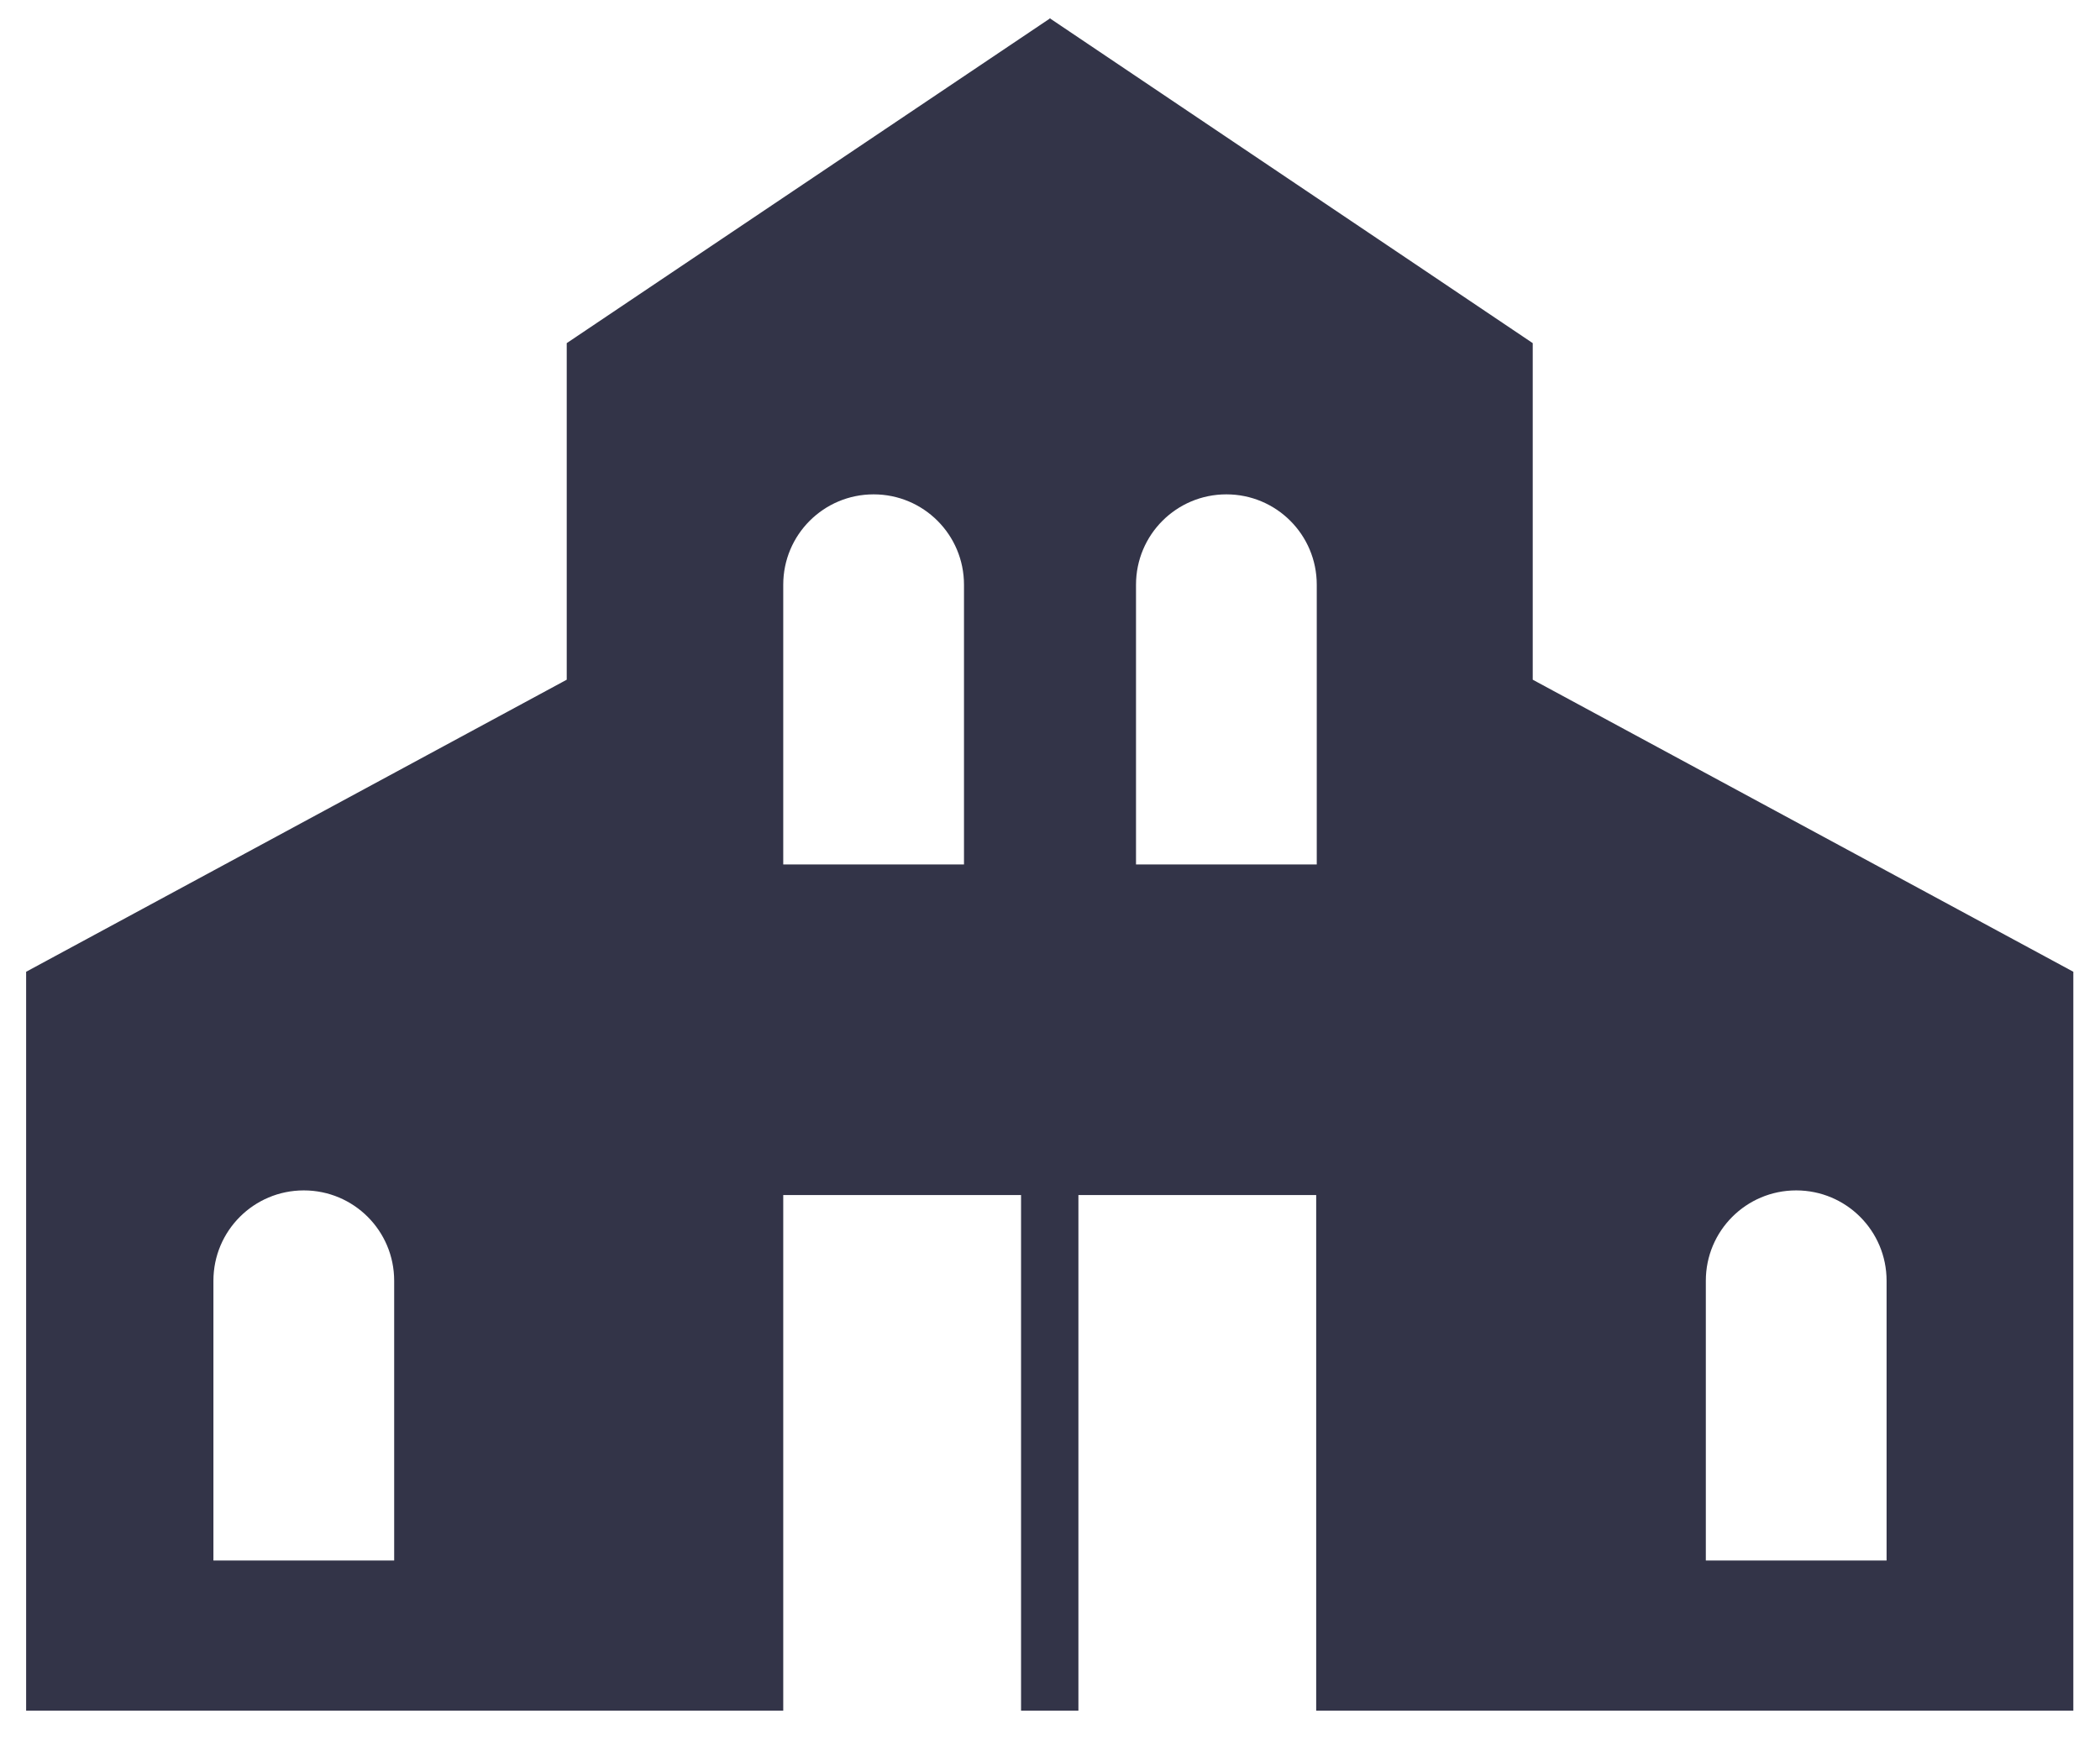
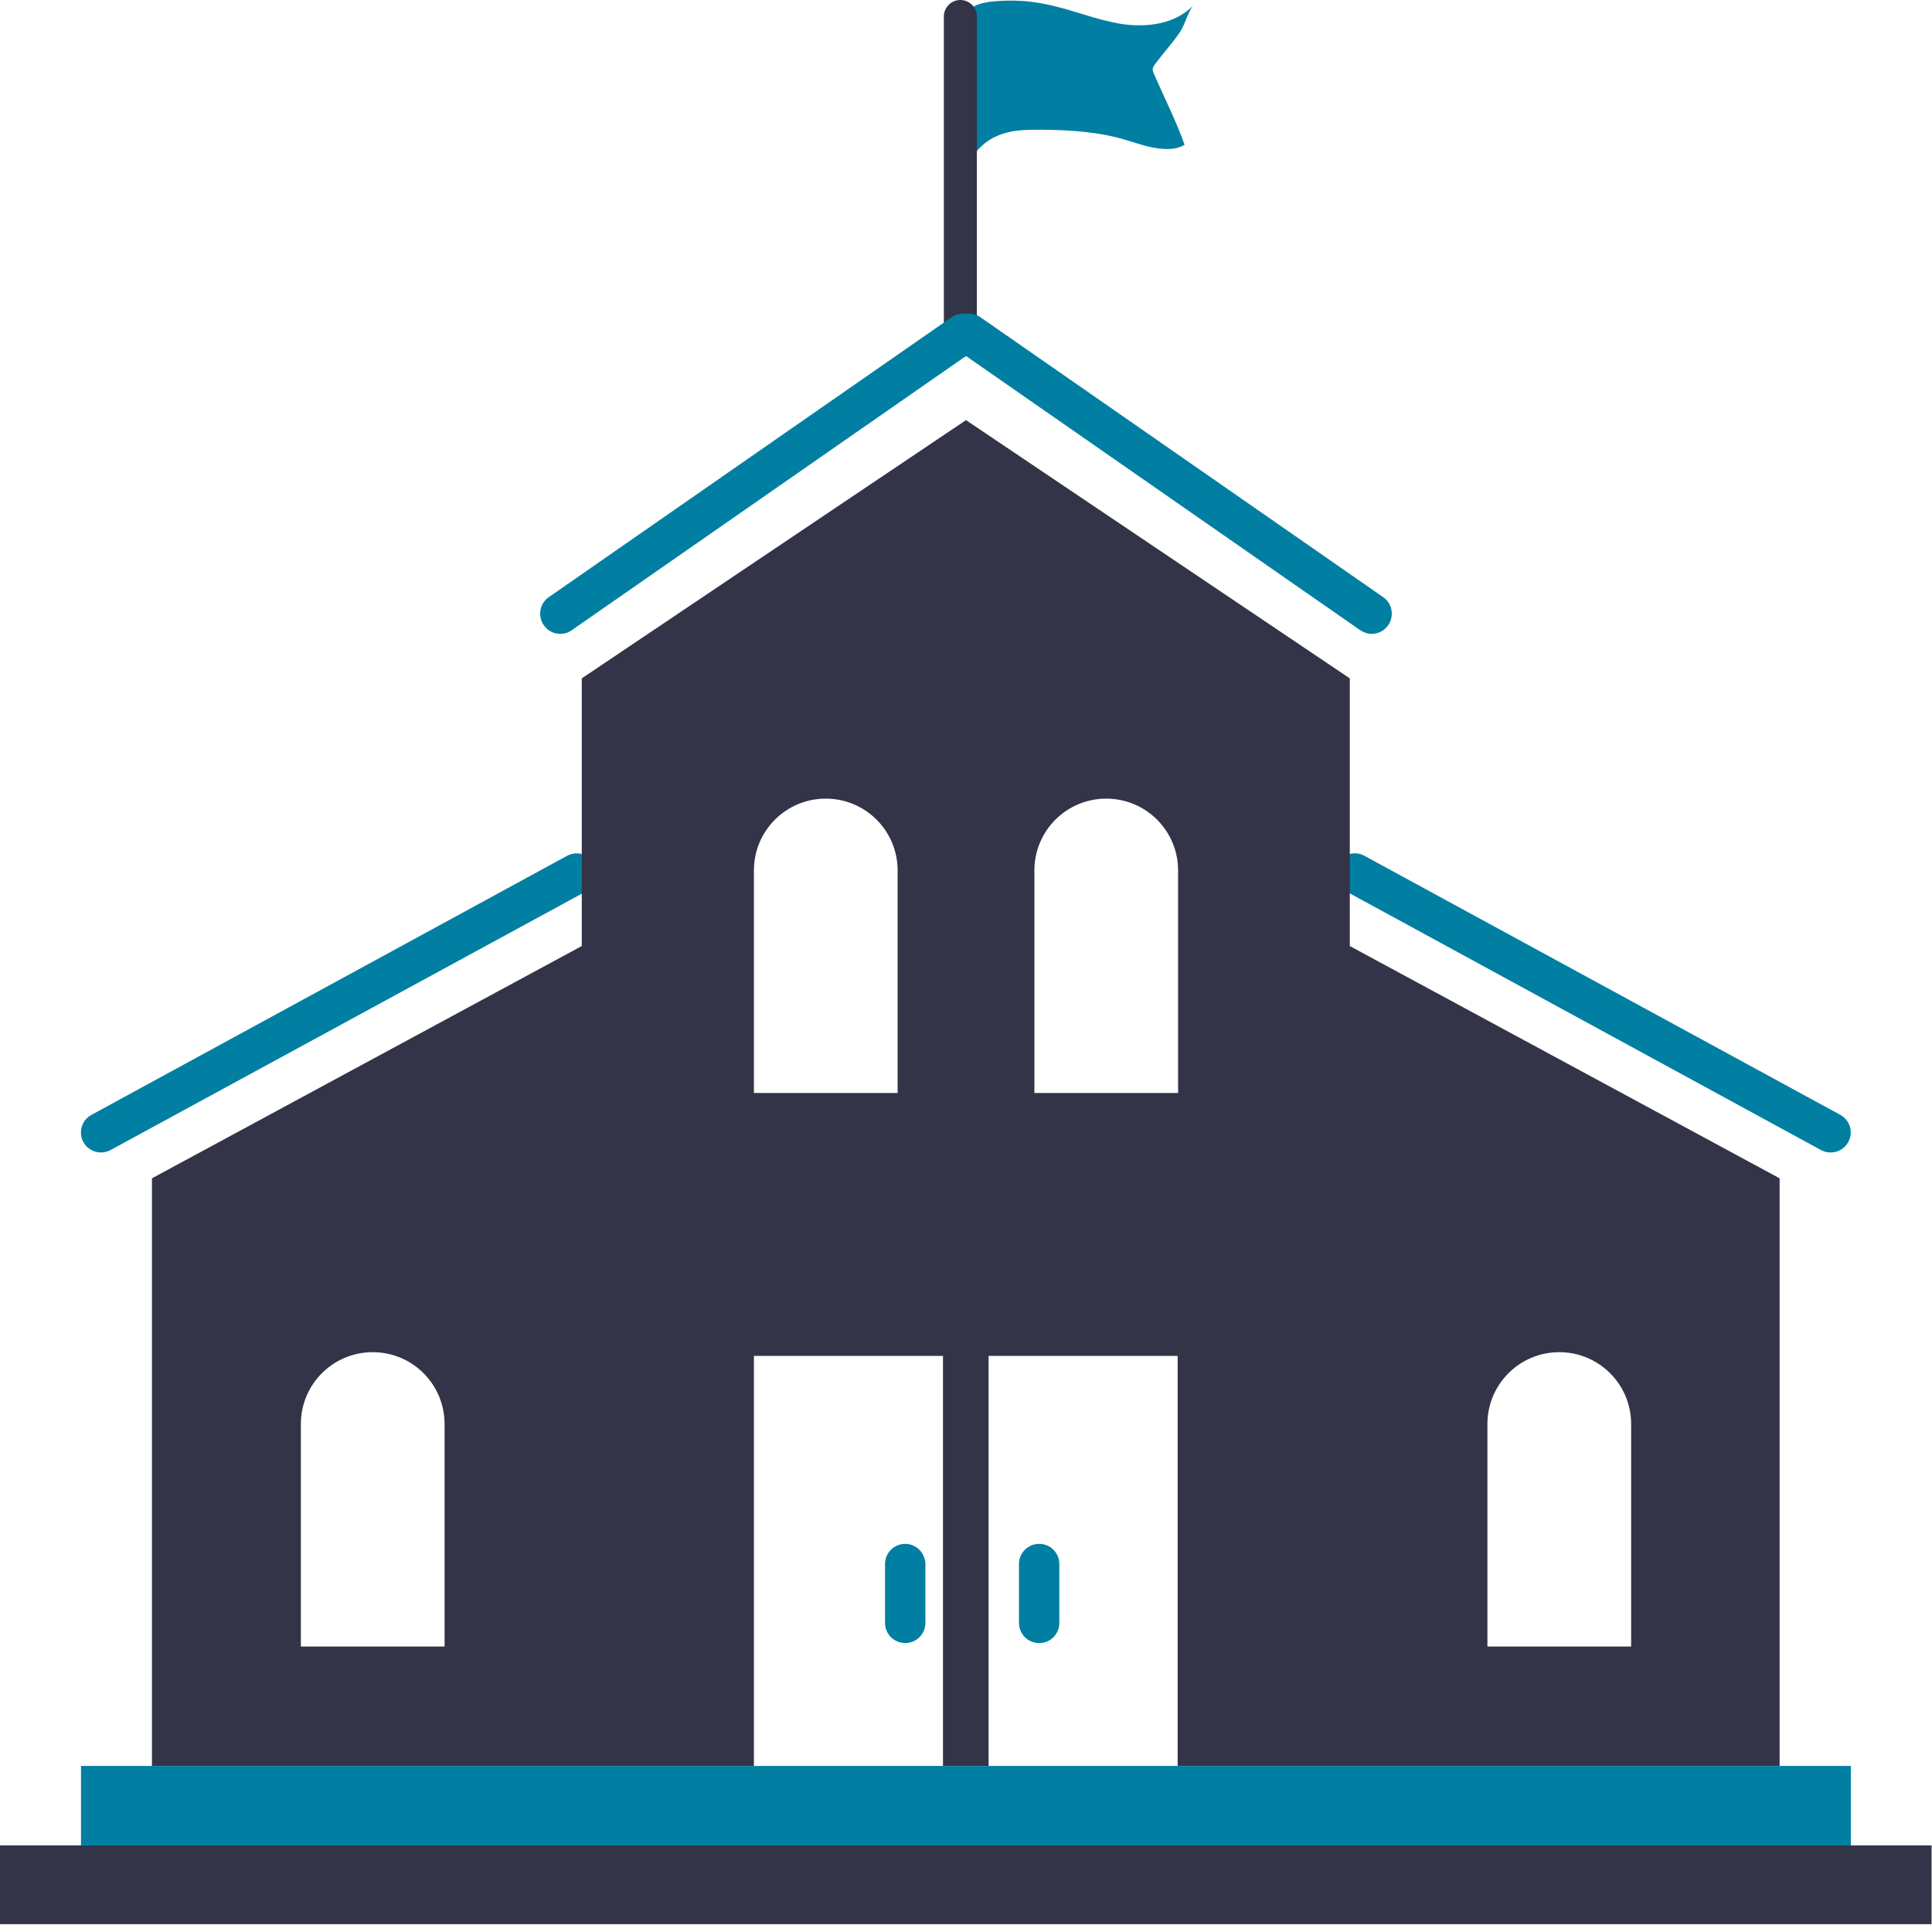
- <svg xmlns="http://www.w3.org/2000/svg" width="70" height="58" viewBox="0 0 70 58" fill="none">
-   <path d="M51.091 22.663V11.441L35.009 0.62V0.602L35 0.611L34.991 0.602V0.62L18.891 11.441V22.663L0.871 32.401V57.038H18.891H26.108V39.846H34.035V57.038H34.982H35H35.947V39.846H43.873V57.038H51.091H69.111V32.401L51.091 22.663ZM13.13 52.032H7.114V42.703C7.114 41.038 8.461 39.691 10.127 39.691C11.792 39.691 13.139 41.038 13.139 42.703V52.032H13.13ZM32.124 28.824H26.108V19.496C26.108 17.83 27.455 16.483 29.121 16.483C30.786 16.483 32.133 17.83 32.133 19.496V28.824H32.124ZM43.883 28.824H37.867V19.496C37.867 17.83 39.214 16.483 40.879 16.483C42.545 16.483 43.892 17.83 43.892 19.496V28.824H43.883ZM62.877 52.032H56.861V42.703C56.861 41.038 58.208 39.691 59.873 39.691C61.539 39.691 62.886 41.038 62.886 42.703V52.032H62.877Z" fill="#333448" />
+ <svg xmlns="http://www.w3.org/2000/svg" width="81" height="81" viewBox="0 0 81 81" fill="none">
+   <path d="M40.564 0.446C40.864 0.173 41.292 0.091 41.692 0.055C42.411 -0.009 43.13 0.027 43.831 0.173C44.905 0.382 45.924 0.828 46.998 1.001C48.054 1.165 49.255 1.028 50.029 0.228C49.847 0.41 49.665 1.047 49.492 1.311C49.173 1.793 48.782 2.212 48.436 2.676C48.382 2.749 48.336 2.821 48.327 2.903C48.327 2.976 48.354 3.04 48.382 3.104C48.809 4.086 49.31 5.069 49.665 6.071C49.264 6.316 48.709 6.262 48.263 6.171C47.781 6.071 47.326 5.888 46.852 5.77C45.715 5.479 44.359 5.424 43.194 5.443C42.684 5.452 42.166 5.515 41.71 5.743C41.11 6.034 40.646 6.598 40.473 7.235C40.363 5.37 40.773 3.486 40.536 1.638C40.482 1.21 40.4 0.746 40.618 0.373" fill="#007FA2" />
+   <path d="M40.263 14.98C39.881 14.98 39.572 14.671 39.572 14.289V0.692C39.572 0.309 39.881 0 40.263 0C40.646 0 40.955 0.309 40.955 0.692V14.28C40.955 14.671 40.646 14.98 40.263 14.98Z" fill="#333448" />
+   <path d="M23.49 26.575C23.654 26.575 23.826 26.53 23.972 26.421L40.5 14.926L57.027 26.421C57.173 26.521 57.346 26.575 57.51 26.575C57.774 26.575 58.038 26.448 58.201 26.211C58.465 25.829 58.374 25.301 57.992 25.037L41.1 13.297C40.918 13.169 40.7 13.124 40.5 13.16C40.299 13.133 40.081 13.169 39.899 13.297L23.007 25.037C22.625 25.301 22.534 25.829 22.798 26.211C22.962 26.448 23.217 26.575 23.49 26.575Z" fill="#007FA2" />
+   <path d="M23.781 35.877L3.831 46.743C3.422 46.962 3.276 47.481 3.494 47.881C3.649 48.163 3.94 48.318 4.232 48.318C4.368 48.318 4.505 48.282 4.632 48.218L24.591 37.36C25 37.142 25.146 36.623 24.928 36.222C24.7 35.813 24.19 35.658 23.781 35.877Z" fill="#007FA2" />
+   <path d="M77.159 46.743L57.2 35.877C56.791 35.658 56.281 35.804 56.063 36.213C55.844 36.623 55.99 37.133 56.399 37.351L76.349 48.218C76.476 48.291 76.613 48.318 76.749 48.318C77.05 48.318 77.341 48.163 77.487 47.881C77.714 47.48 77.569 46.971 77.159 46.743Z" fill="#007FA2" />
+   <path d="M43.567 64.727C43.103 64.727 42.72 65.1 42.72 65.574V68.04C42.72 68.504 43.093 68.886 43.567 68.886C44.04 68.886 44.413 68.513 44.413 68.04V65.574C44.413 65.109 44.04 64.727 43.567 64.727Z" fill="#007FA2" />
+   <path d="M37.951 64.727C37.487 64.727 37.105 65.1 37.105 65.574V68.04C37.105 68.504 37.478 68.886 37.951 68.886C38.416 68.886 38.798 68.513 38.798 68.04V65.574C38.789 65.109 38.416 64.727 37.951 64.727Z" fill="#007FA2" />
+   <path d="M56.591 39.663V28.441L40.509 17.62V17.602L40.5 17.611L40.491 17.602V17.62L24.391 28.441V39.663L6.371 49.401V74.038H24.391H31.608V56.846H39.535V74.038H40.482H40.5H41.447V56.846H49.373V74.038H56.591H74.611V49.401L56.591 39.663ZM18.63 69.032H12.614V59.703C12.614 58.038 13.961 56.691 15.627 56.691C17.292 56.691 18.639 58.038 18.639 59.703V69.032H18.63ZM37.624 45.824H31.608V36.495C31.608 34.83 32.955 33.483 34.621 33.483C36.286 33.483 37.633 34.83 37.633 36.495V45.824H37.624ZM49.383 45.824H43.367V36.495C43.367 34.83 44.714 33.483 46.379 33.483C48.045 33.483 49.392 34.83 49.392 36.495V45.824H49.383ZM68.377 69.032H62.361V59.703C62.361 58.038 63.708 56.691 65.373 56.691C67.039 56.691 68.386 58.038 68.386 59.703V69.032H68.377Z" fill="#333448" />
+   <path d="M77.596 74.038H3.395V77.369H77.596V74.038Z" fill="#007FA2" />
+   <path d="M80.982 77.369H0V80.672H80.982V77.369Z" fill="#333448" />
</svg>
